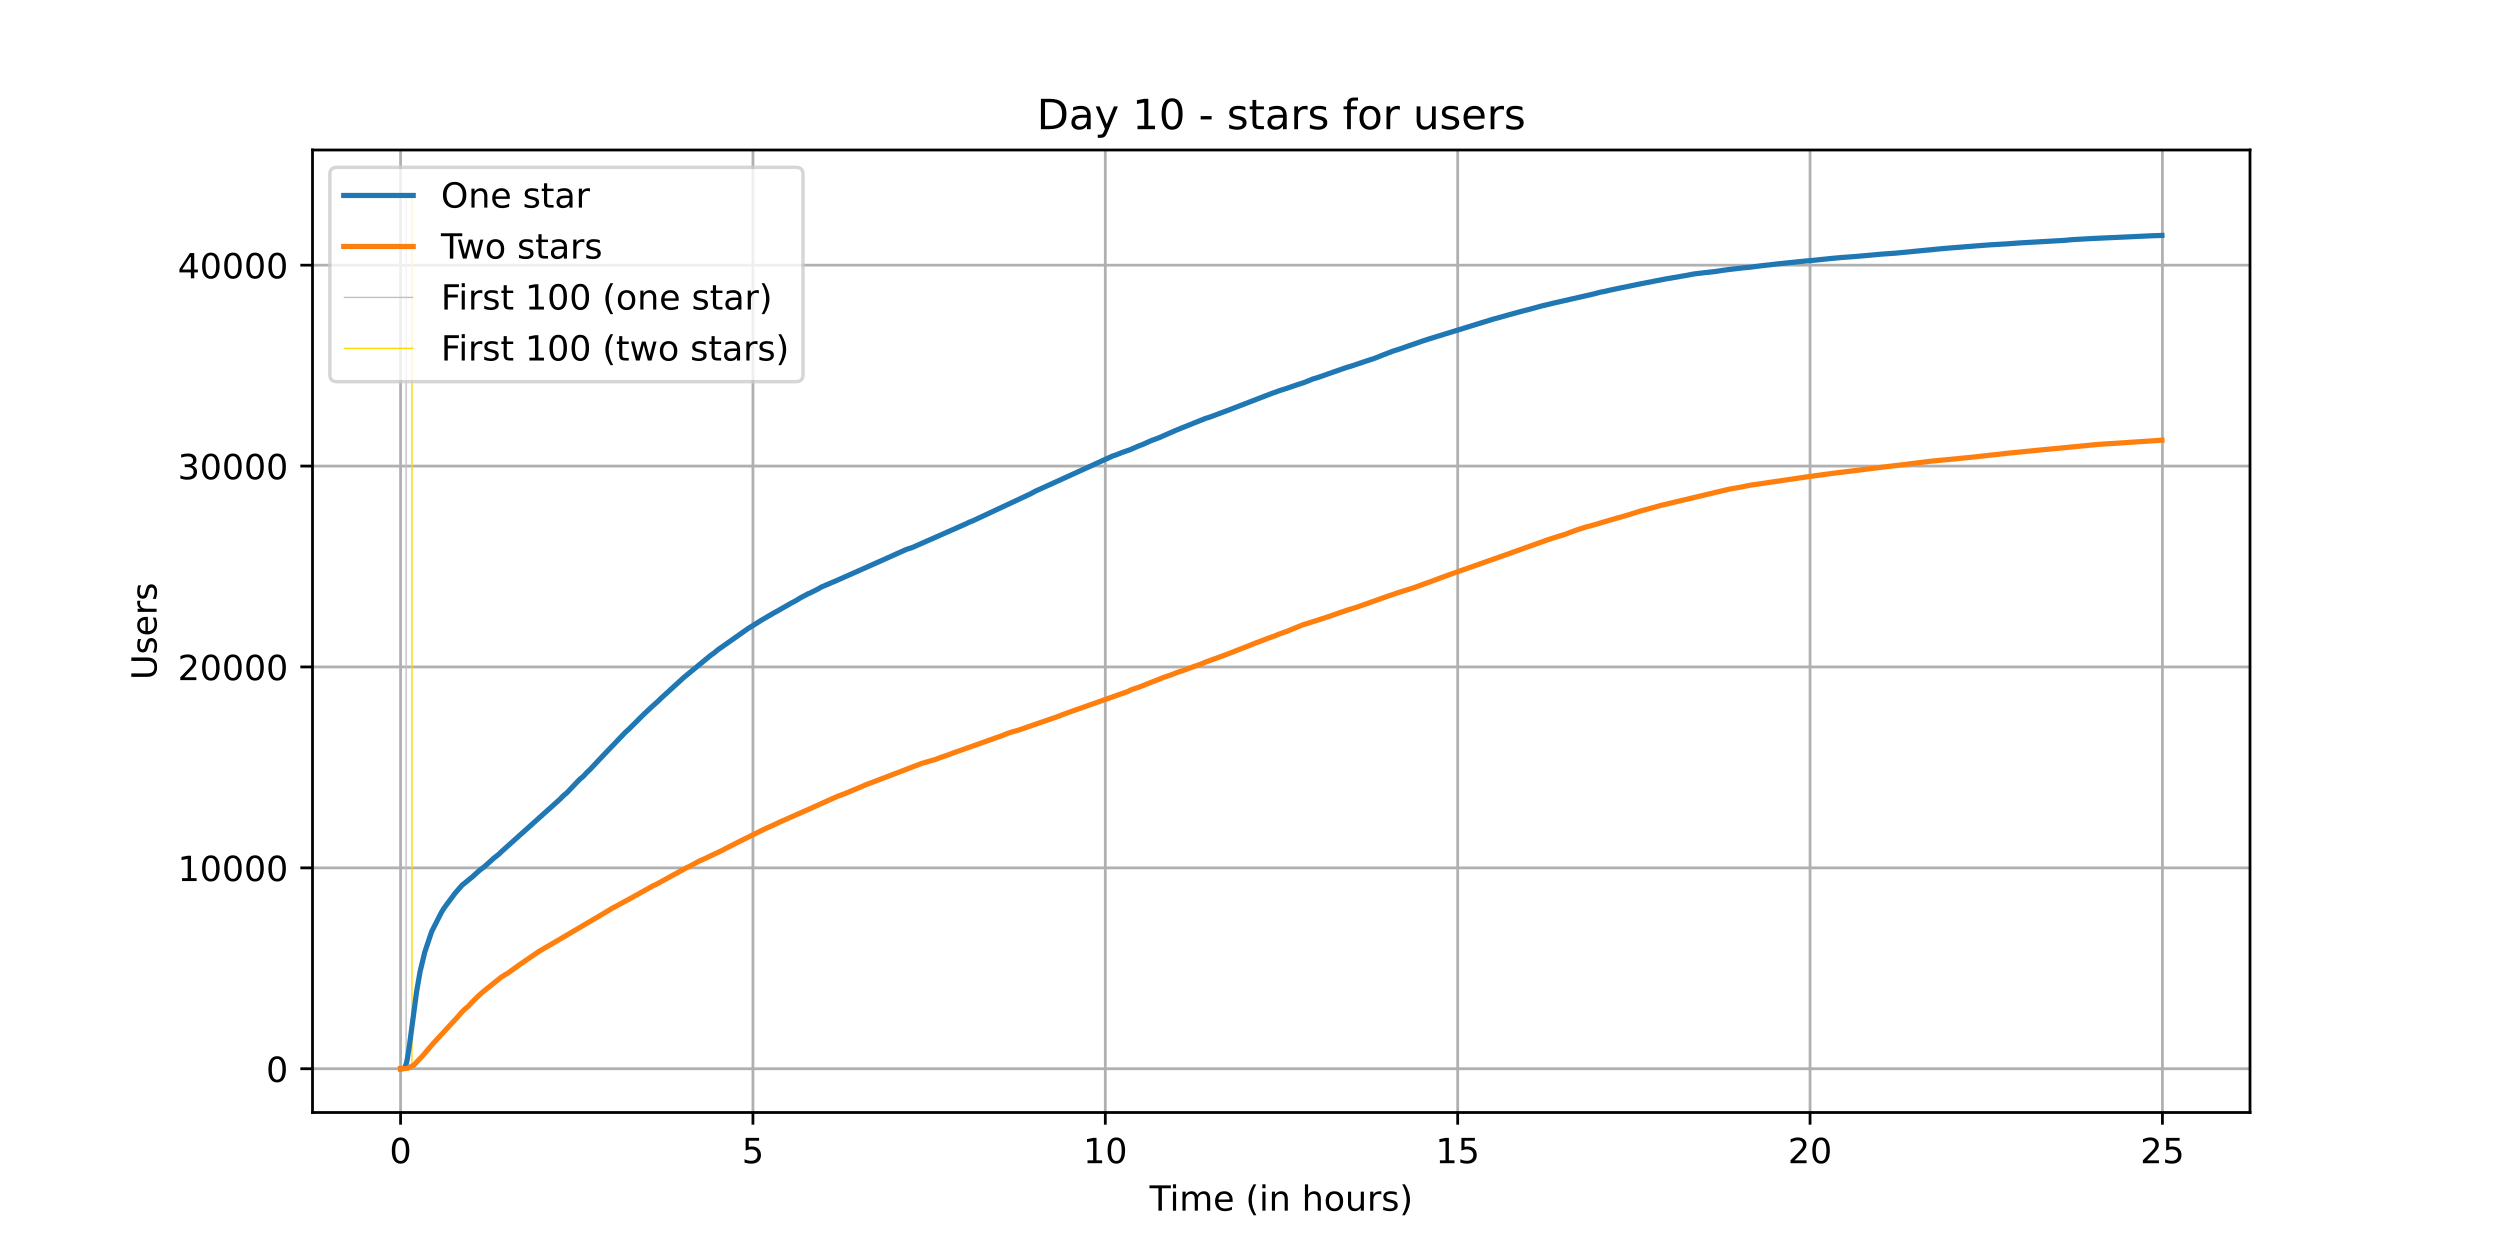
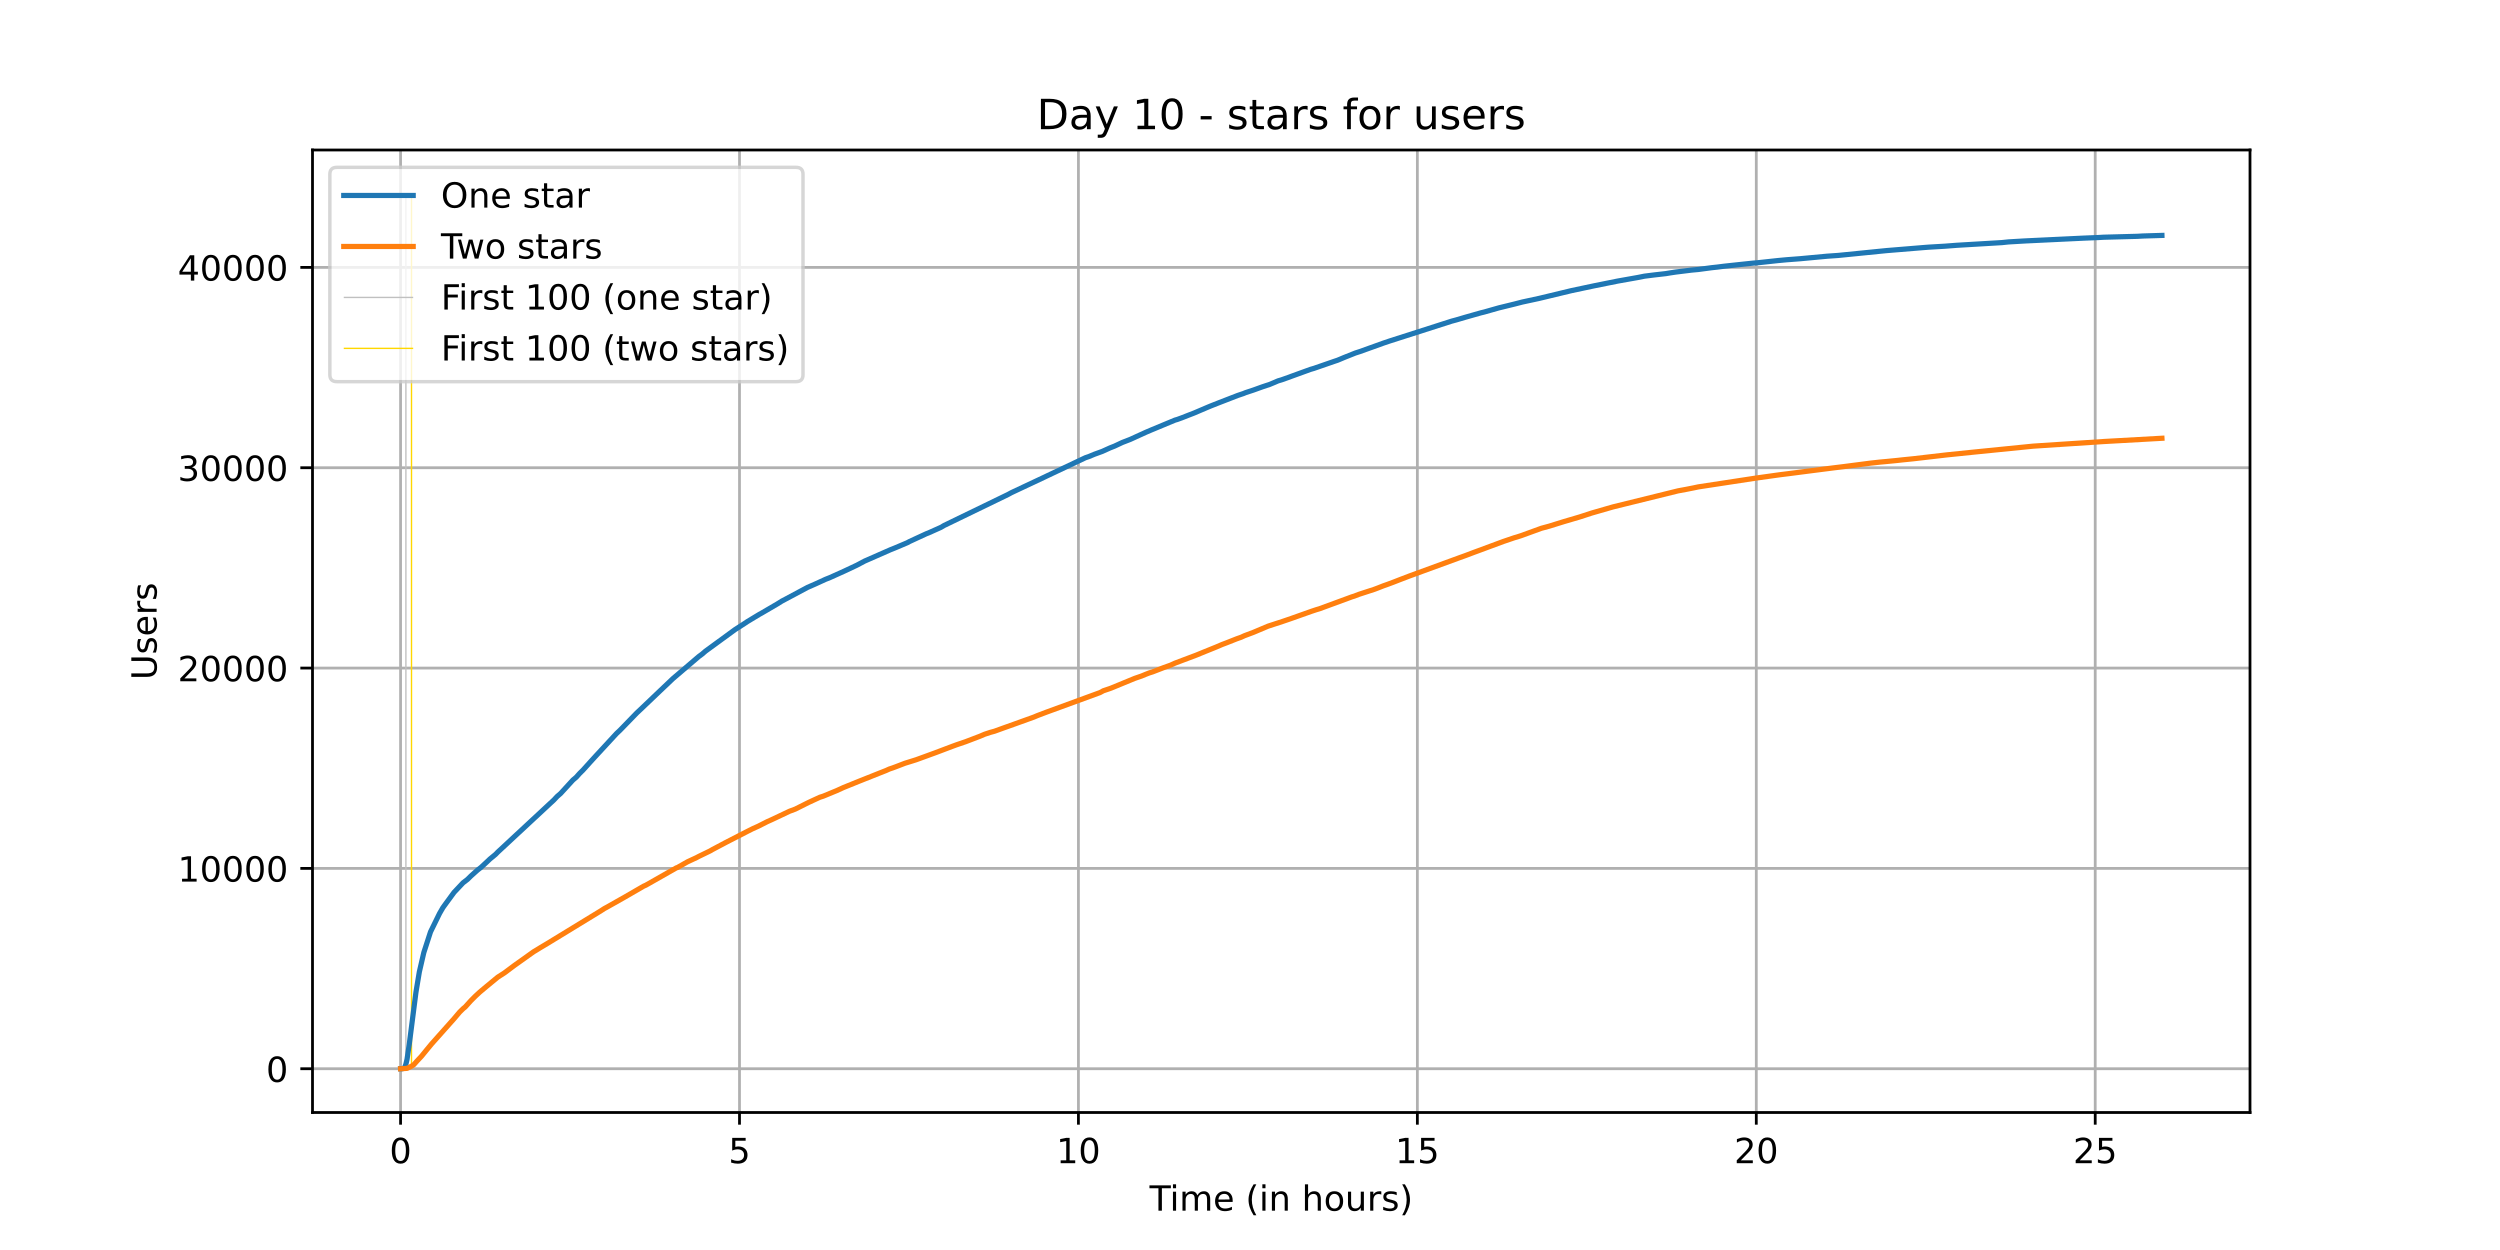
<svg xmlns="http://www.w3.org/2000/svg" xmlns:xlink="http://www.w3.org/1999/xlink" height="360pt" version="1.1" viewBox="0 0 720 360" width="720pt">
  <defs>
    <style type="text/css">*{stroke-linecap:butt;stroke-linejoin:round;}</style>
  </defs>
  <g id="figure_1">
    <g id="patch_1">
      <path d="M 0 360  L 720 360  L 720 0  L 0 0  z " style="fill:#ffffff;" />
    </g>
    <g id="axes_1">
      <g id="patch_2">
        <path d="M 90 320.4  L 648 320.4  L 648 43.2  L 90 43.2  z " style="fill:#ffffff;" />
      </g>
      <g id="matplotlib.axis_1">
        <g id="xtick_1">
          <g id="line2d_1">
-             <path clip-path="url(#p103cb34d53)" d="M 115.364 320.4  L 115.364 43.2  " style="fill:none;stroke:#b0b0b0;stroke-linecap:square;stroke-width:0.8;" />
+             <path clip-path="url(#p1dfa3659be)" d="M 115.364 320.4  L 115.364 43.2  " style="fill:none;stroke:#b0b0b0;stroke-linecap:square;stroke-width:0.8;" />
          </g>
          <g id="line2d_2">
            <defs>
-               <path d="M 0 0  L 0 3.5  " id="m240f089b09" style="stroke:#000000;stroke-width:0.8;" />
-             </defs>
-             <g>
-               <use style="stroke:#000000;stroke-width:0.8;" x="115.364" xlink:href="#m240f089b09" y="320.4" />
+               <path d="M 0 0  L 0 3.5  " id="mf6c805ee99" style="stroke:#000000;stroke-width:0.8;" />
+             </defs>
+             <g>
+               <use style="stroke:#000000;stroke-width:0.8;" x="115.364" xlink:href="#mf6c805ee99" y="320.4" />
            </g>
          </g>
          <g id="text_1">
            <g transform="translate(112.1824 334.9984)scale(0.1 -0.1)">
              <defs>
                <path d="M 31.781 66.406  Q 24.172 66.406 20.328 58.906  Q 16.5 51.422 16.5 36.375  Q 16.5 21.391 20.328 13.891  Q 24.172 6.391 31.781 6.391  Q 39.453 6.391 43.281 13.891  Q 47.125 21.391 47.125 36.375  Q 47.125 51.422 43.281 58.906  Q 39.453 66.406 31.781 66.406  z M 31.781 74.219  Q 44.047 74.219 50.516 64.516  Q 56.984 54.828 56.984 36.375  Q 56.984 17.969 50.516 8.266  Q 44.047 -1.422 31.781 -1.422  Q 19.531 -1.422 13.062 8.266  Q 6.594 17.969 6.594 36.375  Q 6.594 54.828 13.062 64.516  Q 19.531 74.219 31.781 74.219  z " id="DejaVuSans-48" />
              </defs>
              <use xlink:href="#DejaVuSans-48" />
            </g>
          </g>
        </g>
        <g id="xtick_2">
          <g id="line2d_3">
-             <path clip-path="url(#p103cb34d53)" d="M 216.846 320.4  L 216.846 43.2  " style="fill:none;stroke:#b0b0b0;stroke-linecap:square;stroke-width:0.8;" />
+             <path clip-path="url(#p1dfa3659be)" d="M 212.976 320.4  L 212.976 43.2  " style="fill:none;stroke:#b0b0b0;stroke-linecap:square;stroke-width:0.8;" />
          </g>
          <g id="line2d_4">
            <g>
-               <use style="stroke:#000000;stroke-width:0.8;" x="216.846" xlink:href="#m240f089b09" y="320.4" />
+               <use style="stroke:#000000;stroke-width:0.8;" x="212.976" xlink:href="#mf6c805ee99" y="320.4" />
            </g>
          </g>
          <g id="text_2">
-             <g transform="translate(213.6651 334.9984)scale(0.1 -0.1)">
+             <g transform="translate(209.7943 334.9984)scale(0.1 -0.1)">
              <defs>
                <path d="M 10.797 72.906  L 49.516 72.906  L 49.516 64.594  L 19.828 64.594  L 19.828 46.734  Q 21.969 47.469 24.109 47.828  Q 26.266 48.188 28.422 48.188  Q 40.625 48.188 47.75 41.5  Q 54.891 34.812 54.891 23.391  Q 54.891 11.625 47.562 5.094  Q 40.234 -1.422 26.906 -1.422  Q 22.312 -1.422 17.547 -0.641  Q 12.797 0.141 7.719 1.703  L 7.719 11.625  Q 12.109 9.234 16.797 8.062  Q 21.484 6.891 26.703 6.891  Q 35.156 6.891 40.078 11.328  Q 45.016 15.766 45.016 23.391  Q 45.016 31 40.078 35.438  Q 35.156 39.891 26.703 39.891  Q 22.75 39.891 18.812 39.016  Q 14.891 38.141 10.797 36.281  z " id="DejaVuSans-53" />
              </defs>
              <use xlink:href="#DejaVuSans-53" />
            </g>
          </g>
        </g>
        <g id="xtick_3">
          <g id="line2d_5">
-             <path clip-path="url(#p103cb34d53)" d="M 318.329 320.4  L 318.329 43.2  " style="fill:none;stroke:#b0b0b0;stroke-linecap:square;stroke-width:0.8;" />
+             <path clip-path="url(#p1dfa3659be)" d="M 310.587 320.4  L 310.587 43.2  " style="fill:none;stroke:#b0b0b0;stroke-linecap:square;stroke-width:0.8;" />
          </g>
          <g id="line2d_6">
            <g>
-               <use style="stroke:#000000;stroke-width:0.8;" x="318.329" xlink:href="#m240f089b09" y="320.4" />
+               <use style="stroke:#000000;stroke-width:0.8;" x="310.587" xlink:href="#mf6c805ee99" y="320.4" />
            </g>
          </g>
          <g id="text_3">
-             <g transform="translate(311.9666 334.9984)scale(0.1 -0.1)">
+             <g transform="translate(304.2249 334.9984)scale(0.1 -0.1)">
              <defs>
                <path d="M 12.406 8.297  L 28.516 8.297  L 28.516 63.922  L 10.984 60.406  L 10.984 69.391  L 28.422 72.906  L 38.281 72.906  L 38.281 8.297  L 54.391 8.297  L 54.391 0  L 12.406 0  z " id="DejaVuSans-49" />
              </defs>
              <use xlink:href="#DejaVuSans-49" />
              <use x="63.623" xlink:href="#DejaVuSans-48" />
            </g>
          </g>
        </g>
        <g id="xtick_4">
          <g id="line2d_7">
-             <path clip-path="url(#p103cb34d53)" d="M 419.812 320.4  L 419.812 43.2  " style="fill:none;stroke:#b0b0b0;stroke-linecap:square;stroke-width:0.8;" />
+             <path clip-path="url(#p1dfa3659be)" d="M 408.199 320.4  L 408.199 43.2  " style="fill:none;stroke:#b0b0b0;stroke-linecap:square;stroke-width:0.8;" />
          </g>
          <g id="line2d_8">
            <g>
-               <use style="stroke:#000000;stroke-width:0.8;" x="419.812" xlink:href="#m240f089b09" y="320.4" />
+               <use style="stroke:#000000;stroke-width:0.8;" x="408.199" xlink:href="#mf6c805ee99" y="320.4" />
            </g>
          </g>
          <g id="text_4">
-             <g transform="translate(413.4493 334.9984)scale(0.1 -0.1)">
+             <g transform="translate(401.8368 334.9984)scale(0.1 -0.1)">
              <use xlink:href="#DejaVuSans-49" />
              <use x="63.623" xlink:href="#DejaVuSans-53" />
            </g>
          </g>
        </g>
        <g id="xtick_5">
          <g id="line2d_9">
-             <path clip-path="url(#p103cb34d53)" d="M 521.295 320.4  L 521.295 43.2  " style="fill:none;stroke:#b0b0b0;stroke-linecap:square;stroke-width:0.8;" />
+             <path clip-path="url(#p1dfa3659be)" d="M 505.811 320.4  L 505.811 43.2  " style="fill:none;stroke:#b0b0b0;stroke-linecap:square;stroke-width:0.8;" />
          </g>
          <g id="line2d_10">
            <g>
-               <use style="stroke:#000000;stroke-width:0.8;" x="521.295" xlink:href="#m240f089b09" y="320.4" />
+               <use style="stroke:#000000;stroke-width:0.8;" x="505.811" xlink:href="#mf6c805ee99" y="320.4" />
            </g>
          </g>
          <g id="text_5">
-             <g transform="translate(514.9321 334.9984)scale(0.1 -0.1)">
+             <g transform="translate(499.4487 334.9984)scale(0.1 -0.1)">
              <defs>
                <path d="M 19.188 8.297  L 53.609 8.297  L 53.609 0  L 7.328 0  L 7.328 8.297  Q 12.938 14.109 22.625 23.891  Q 32.328 33.688 34.812 36.531  Q 39.547 41.844 41.422 45.531  Q 43.312 49.219 43.312 52.781  Q 43.312 58.594 39.234 62.25  Q 35.156 65.922 28.609 65.922  Q 23.969 65.922 18.812 64.312  Q 13.672 62.703 7.812 59.422  L 7.812 69.391  Q 13.766 71.781 18.938 73  Q 24.125 74.219 28.422 74.219  Q 39.75 74.219 46.484 68.547  Q 53.219 62.891 53.219 53.422  Q 53.219 48.922 51.531 44.891  Q 49.859 40.875 45.406 35.406  Q 44.188 33.984 37.641 27.219  Q 31.109 20.453 19.188 8.297  z " id="DejaVuSans-50" />
              </defs>
              <use xlink:href="#DejaVuSans-50" />
              <use x="63.623" xlink:href="#DejaVuSans-48" />
            </g>
          </g>
        </g>
        <g id="xtick_6">
          <g id="line2d_11">
-             <path clip-path="url(#p103cb34d53)" d="M 622.777 320.4  L 622.777 43.2  " style="fill:none;stroke:#b0b0b0;stroke-linecap:square;stroke-width:0.8;" />
+             <path clip-path="url(#p1dfa3659be)" d="M 603.423 320.4  L 603.423 43.2  " style="fill:none;stroke:#b0b0b0;stroke-linecap:square;stroke-width:0.8;" />
          </g>
          <g id="line2d_12">
            <g>
-               <use style="stroke:#000000;stroke-width:0.8;" x="622.777" xlink:href="#m240f089b09" y="320.4" />
+               <use style="stroke:#000000;stroke-width:0.8;" x="603.423" xlink:href="#mf6c805ee99" y="320.4" />
            </g>
          </g>
          <g id="text_6">
-             <g transform="translate(616.4148 334.9984)scale(0.1 -0.1)">
+             <g transform="translate(597.0606 334.9984)scale(0.1 -0.1)">
              <use xlink:href="#DejaVuSans-50" />
              <use x="63.623" xlink:href="#DejaVuSans-53" />
            </g>
          </g>
        </g>
        <g id="text_7">
          <g transform="translate(331.0719 348.6766)scale(0.1 -0.1)">
            <defs>
              <path d="M -0.297 72.906  L 61.375 72.906  L 61.375 64.594  L 35.5 64.594  L 35.5 0  L 25.594 0  L 25.594 64.594  L -0.297 64.594  z " id="DejaVuSans-84" />
              <path d="M 9.422 54.688  L 18.406 54.688  L 18.406 0  L 9.422 0  z M 9.422 75.984  L 18.406 75.984  L 18.406 64.594  L 9.422 64.594  z " id="DejaVuSans-105" />
              <path d="M 52 44.188  Q 55.375 50.25 60.062 53.125  Q 64.75 56 71.094 56  Q 79.641 56 84.281 50.016  Q 88.922 44.047 88.922 33.016  L 88.922 0  L 79.891 0  L 79.891 32.719  Q 79.891 40.578 77.094 44.375  Q 74.312 48.188 68.609 48.188  Q 61.625 48.188 57.562 43.547  Q 53.516 38.922 53.516 30.906  L 53.516 0  L 44.484 0  L 44.484 32.719  Q 44.484 40.625 41.703 44.406  Q 38.922 48.188 33.109 48.188  Q 26.219 48.188 22.156 43.531  Q 18.109 38.875 18.109 30.906  L 18.109 0  L 9.078 0  L 9.078 54.688  L 18.109 54.688  L 18.109 46.188  Q 21.188 51.219 25.484 53.609  Q 29.781 56 35.688 56  Q 41.656 56 45.828 52.969  Q 50 49.953 52 44.188  z " id="DejaVuSans-109" />
              <path d="M 56.203 29.594  L 56.203 25.203  L 14.891 25.203  Q 15.484 15.922 20.484 11.062  Q 25.484 6.203 34.422 6.203  Q 39.594 6.203 44.453 7.469  Q 49.312 8.734 54.109 11.281  L 54.109 2.781  Q 49.266 0.734 44.188 -0.344  Q 39.109 -1.422 33.891 -1.422  Q 20.797 -1.422 13.156 6.188  Q 5.516 13.812 5.516 26.812  Q 5.516 40.234 12.766 48.109  Q 20.016 56 32.328 56  Q 43.359 56 49.781 48.891  Q 56.203 41.797 56.203 29.594  z M 47.219 32.234  Q 47.125 39.594 43.094 43.984  Q 39.062 48.391 32.422 48.391  Q 24.906 48.391 20.391 44.141  Q 15.875 39.891 15.188 32.172  z " id="DejaVuSans-101" />
              <path id="DejaVuSans-32" />
              <path d="M 31 75.875  Q 24.469 64.656 21.281 53.656  Q 18.109 42.672 18.109 31.391  Q 18.109 20.125 21.312 9.062  Q 24.516 -2 31 -13.188  L 23.188 -13.188  Q 15.875 -1.703 12.234 9.375  Q 8.594 20.453 8.594 31.391  Q 8.594 42.281 12.203 53.312  Q 15.828 64.359 23.188 75.875  z " id="DejaVuSans-40" />
              <path d="M 54.891 33.016  L 54.891 0  L 45.906 0  L 45.906 32.719  Q 45.906 40.484 42.875 44.328  Q 39.844 48.188 33.797 48.188  Q 26.516 48.188 22.312 43.547  Q 18.109 38.922 18.109 30.906  L 18.109 0  L 9.078 0  L 9.078 54.688  L 18.109 54.688  L 18.109 46.188  Q 21.344 51.125 25.703 53.562  Q 30.078 56 35.797 56  Q 45.219 56 50.047 50.172  Q 54.891 44.344 54.891 33.016  z " id="DejaVuSans-110" />
              <path d="M 54.891 33.016  L 54.891 0  L 45.906 0  L 45.906 32.719  Q 45.906 40.484 42.875 44.328  Q 39.844 48.188 33.797 48.188  Q 26.516 48.188 22.312 43.547  Q 18.109 38.922 18.109 30.906  L 18.109 0  L 9.078 0  L 9.078 75.984  L 18.109 75.984  L 18.109 46.188  Q 21.344 51.125 25.703 53.562  Q 30.078 56 35.797 56  Q 45.219 56 50.047 50.172  Q 54.891 44.344 54.891 33.016  z " id="DejaVuSans-104" />
              <path d="M 30.609 48.391  Q 23.391 48.391 19.188 42.75  Q 14.984 37.109 14.984 27.297  Q 14.984 17.484 19.156 11.844  Q 23.344 6.203 30.609 6.203  Q 37.797 6.203 41.984 11.859  Q 46.188 17.531 46.188 27.297  Q 46.188 37.016 41.984 42.703  Q 37.797 48.391 30.609 48.391  z M 30.609 56  Q 42.328 56 49.016 48.375  Q 55.719 40.766 55.719 27.297  Q 55.719 13.875 49.016 6.219  Q 42.328 -1.422 30.609 -1.422  Q 18.844 -1.422 12.172 6.219  Q 5.516 13.875 5.516 27.297  Q 5.516 40.766 12.172 48.375  Q 18.844 56 30.609 56  z " id="DejaVuSans-111" />
              <path d="M 8.5 21.578  L 8.5 54.688  L 17.484 54.688  L 17.484 21.922  Q 17.484 14.156 20.5 10.266  Q 23.531 6.391 29.594 6.391  Q 36.859 6.391 41.078 11.031  Q 45.312 15.672 45.312 23.688  L 45.312 54.688  L 54.297 54.688  L 54.297 0  L 45.312 0  L 45.312 8.406  Q 42.047 3.422 37.719 1  Q 33.406 -1.422 27.688 -1.422  Q 18.266 -1.422 13.375 4.438  Q 8.5 10.297 8.5 21.578  z M 31.109 56  z " id="DejaVuSans-117" />
              <path d="M 41.109 46.297  Q 39.594 47.172 37.812 47.578  Q 36.031 48 33.891 48  Q 26.266 48 22.188 43.047  Q 18.109 38.094 18.109 28.812  L 18.109 0  L 9.078 0  L 9.078 54.688  L 18.109 54.688  L 18.109 46.188  Q 20.953 51.172 25.484 53.578  Q 30.031 56 36.531 56  Q 37.453 56 38.578 55.875  Q 39.703 55.766 41.062 55.516  z " id="DejaVuSans-114" />
              <path d="M 44.281 53.078  L 44.281 44.578  Q 40.484 46.531 36.375 47.5  Q 32.281 48.484 27.875 48.484  Q 21.188 48.484 17.844 46.438  Q 14.5 44.391 14.5 40.281  Q 14.5 37.156 16.891 35.375  Q 19.281 33.594 26.516 31.984  L 29.594 31.297  Q 39.156 29.25 43.188 25.516  Q 47.219 21.781 47.219 15.094  Q 47.219 7.469 41.188 3.016  Q 35.156 -1.422 24.609 -1.422  Q 20.219 -1.422 15.453 -0.562  Q 10.688 0.297 5.422 2  L 5.422 11.281  Q 10.406 8.688 15.234 7.391  Q 20.062 6.109 24.812 6.109  Q 31.156 6.109 34.562 8.281  Q 37.984 10.453 37.984 14.406  Q 37.984 18.062 35.516 20.016  Q 33.062 21.969 24.703 23.781  L 21.578 24.516  Q 13.234 26.266 9.516 29.906  Q 5.812 33.547 5.812 39.891  Q 5.812 47.609 11.281 51.797  Q 16.75 56 26.812 56  Q 31.781 56 36.172 55.266  Q 40.578 54.547 44.281 53.078  z " id="DejaVuSans-115" />
              <path d="M 8.016 75.875  L 15.828 75.875  Q 23.141 64.359 26.781 53.312  Q 30.422 42.281 30.422 31.391  Q 30.422 20.453 26.781 9.375  Q 23.141 -1.703 15.828 -13.188  L 8.016 -13.188  Q 14.5 -2 17.703 9.062  Q 20.906 20.125 20.906 31.391  Q 20.906 42.672 17.703 53.656  Q 14.5 64.656 8.016 75.875  z " id="DejaVuSans-41" />
            </defs>
            <use xlink:href="#DejaVuSans-84" />
            <use x="57.959" xlink:href="#DejaVuSans-105" />
            <use x="85.742" xlink:href="#DejaVuSans-109" />
            <use x="183.154" xlink:href="#DejaVuSans-101" />
            <use x="244.678" xlink:href="#DejaVuSans-32" />
            <use x="276.465" xlink:href="#DejaVuSans-40" />
            <use x="315.479" xlink:href="#DejaVuSans-105" />
            <use x="343.262" xlink:href="#DejaVuSans-110" />
            <use x="406.641" xlink:href="#DejaVuSans-32" />
            <use x="438.428" xlink:href="#DejaVuSans-104" />
            <use x="501.807" xlink:href="#DejaVuSans-111" />
            <use x="562.988" xlink:href="#DejaVuSans-117" />
            <use x="626.367" xlink:href="#DejaVuSans-114" />
            <use x="667.48" xlink:href="#DejaVuSans-115" />
            <use x="719.58" xlink:href="#DejaVuSans-41" />
          </g>
        </g>
      </g>
      <g id="matplotlib.axis_2">
        <g id="ytick_1">
          <g id="line2d_13">
-             <path clip-path="url(#p103cb34d53)" d="M 90 307.8  L 648 307.8  " style="fill:none;stroke:#b0b0b0;stroke-linecap:square;stroke-width:0.8;" />
+             <path clip-path="url(#p1dfa3659be)" d="M 90 307.8  L 648 307.8  " style="fill:none;stroke:#b0b0b0;stroke-linecap:square;stroke-width:0.8;" />
          </g>
          <g id="line2d_14">
            <defs>
-               <path d="M 0 0  L -3.5 0  " id="m3e330758ea" style="stroke:#000000;stroke-width:0.8;" />
-             </defs>
-             <g>
-               <use style="stroke:#000000;stroke-width:0.8;" x="90" xlink:href="#m3e330758ea" y="307.8" />
+               <path d="M 0 0  L -3.5 0  " id="m476a4036f0" style="stroke:#000000;stroke-width:0.8;" />
+             </defs>
+             <g>
+               <use style="stroke:#000000;stroke-width:0.8;" x="90" xlink:href="#m476a4036f0" y="307.8" />
            </g>
          </g>
          <g id="text_8">
            <g transform="translate(76.6375 311.5992)scale(0.1 -0.1)">
              <use xlink:href="#DejaVuSans-48" />
            </g>
          </g>
        </g>
        <g id="ytick_2">
          <g id="line2d_15">
-             <path clip-path="url(#p103cb34d53)" d="M 90 249.942  L 648 249.942  " style="fill:none;stroke:#b0b0b0;stroke-linecap:square;stroke-width:0.8;" />
+             <path clip-path="url(#p1dfa3659be)" d="M 90 250.102  L 648 250.102  " style="fill:none;stroke:#b0b0b0;stroke-linecap:square;stroke-width:0.8;" />
          </g>
          <g id="line2d_16">
            <g>
-               <use style="stroke:#000000;stroke-width:0.8;" x="90" xlink:href="#m3e330758ea" y="249.942" />
+               <use style="stroke:#000000;stroke-width:0.8;" x="90" xlink:href="#m476a4036f0" y="250.102" />
            </g>
          </g>
          <g id="text_9">
-             <g transform="translate(51.1875 253.7414)scale(0.1 -0.1)">
+             <g transform="translate(51.1875 253.9014)scale(0.1 -0.1)">
              <use xlink:href="#DejaVuSans-49" />
              <use x="63.623" xlink:href="#DejaVuSans-48" />
              <use x="127.246" xlink:href="#DejaVuSans-48" />
              <use x="190.869" xlink:href="#DejaVuSans-48" />
              <use x="254.492" xlink:href="#DejaVuSans-48" />
            </g>
          </g>
        </g>
        <g id="ytick_3">
          <g id="line2d_17">
-             <path clip-path="url(#p103cb34d53)" d="M 90 192.084  L 648 192.084  " style="fill:none;stroke:#b0b0b0;stroke-linecap:square;stroke-width:0.8;" />
+             <path clip-path="url(#p1dfa3659be)" d="M 90 192.404  L 648 192.404  " style="fill:none;stroke:#b0b0b0;stroke-linecap:square;stroke-width:0.8;" />
          </g>
          <g id="line2d_18">
            <g>
-               <use style="stroke:#000000;stroke-width:0.8;" x="90" xlink:href="#m3e330758ea" y="192.084" />
+               <use style="stroke:#000000;stroke-width:0.8;" x="90" xlink:href="#m476a4036f0" y="192.404" />
            </g>
          </g>
          <g id="text_10">
-             <g transform="translate(51.1875 195.8836)scale(0.1 -0.1)">
+             <g transform="translate(51.1875 196.2035)scale(0.1 -0.1)">
              <use xlink:href="#DejaVuSans-50" />
              <use x="63.623" xlink:href="#DejaVuSans-48" />
              <use x="127.246" xlink:href="#DejaVuSans-48" />
              <use x="190.869" xlink:href="#DejaVuSans-48" />
              <use x="254.492" xlink:href="#DejaVuSans-48" />
            </g>
          </g>
        </g>
        <g id="ytick_4">
          <g id="line2d_19">
-             <path clip-path="url(#p103cb34d53)" d="M 90 134.227  L 648 134.227  " style="fill:none;stroke:#b0b0b0;stroke-linecap:square;stroke-width:0.8;" />
+             <path clip-path="url(#p1dfa3659be)" d="M 90 134.706  L 648 134.706  " style="fill:none;stroke:#b0b0b0;stroke-linecap:square;stroke-width:0.8;" />
          </g>
          <g id="line2d_20">
            <g>
-               <use style="stroke:#000000;stroke-width:0.8;" x="90" xlink:href="#m3e330758ea" y="134.227" />
+               <use style="stroke:#000000;stroke-width:0.8;" x="90" xlink:href="#m476a4036f0" y="134.706" />
            </g>
          </g>
          <g id="text_11">
-             <g transform="translate(51.1875 138.0258)scale(0.1 -0.1)">
+             <g transform="translate(51.1875 138.5057)scale(0.1 -0.1)">
              <defs>
                <path d="M 40.578 39.312  Q 47.656 37.797 51.625 33  Q 55.609 28.219 55.609 21.188  Q 55.609 10.406 48.188 4.484  Q 40.766 -1.422 27.094 -1.422  Q 22.516 -1.422 17.656 -0.516  Q 12.797 0.391 7.625 2.203  L 7.625 11.719  Q 11.719 9.328 16.594 8.109  Q 21.484 6.891 26.812 6.891  Q 36.078 6.891 40.938 10.547  Q 45.797 14.203 45.797 21.188  Q 45.797 27.641 41.281 31.266  Q 36.766 34.906 28.719 34.906  L 20.219 34.906  L 20.219 43.016  L 29.109 43.016  Q 36.375 43.016 40.234 45.922  Q 44.094 48.828 44.094 54.297  Q 44.094 59.906 40.109 62.906  Q 36.141 65.922 28.719 65.922  Q 24.656 65.922 20.016 65.031  Q 15.375 64.156 9.812 62.312  L 9.812 71.094  Q 15.438 72.656 20.344 73.438  Q 25.25 74.219 29.594 74.219  Q 40.828 74.219 47.359 69.109  Q 53.906 64.016 53.906 55.328  Q 53.906 49.266 50.438 45.094  Q 46.969 40.922 40.578 39.312  z " id="DejaVuSans-51" />
              </defs>
              <use xlink:href="#DejaVuSans-51" />
              <use x="63.623" xlink:href="#DejaVuSans-48" />
              <use x="127.246" xlink:href="#DejaVuSans-48" />
              <use x="190.869" xlink:href="#DejaVuSans-48" />
              <use x="254.492" xlink:href="#DejaVuSans-48" />
            </g>
          </g>
        </g>
        <g id="ytick_5">
          <g id="line2d_21">
-             <path clip-path="url(#p103cb34d53)" d="M 90 76.369  L 648 76.369  " style="fill:none;stroke:#b0b0b0;stroke-linecap:square;stroke-width:0.8;" />
+             <path clip-path="url(#p1dfa3659be)" d="M 90 77.009  L 648 77.009  " style="fill:none;stroke:#b0b0b0;stroke-linecap:square;stroke-width:0.8;" />
          </g>
          <g id="line2d_22">
            <g>
-               <use style="stroke:#000000;stroke-width:0.8;" x="90" xlink:href="#m3e330758ea" y="76.369" />
+               <use style="stroke:#000000;stroke-width:0.8;" x="90" xlink:href="#m476a4036f0" y="77.009" />
            </g>
          </g>
          <g id="text_12">
-             <g transform="translate(51.1875 80.16796)scale(0.1 -0.1)">
+             <g transform="translate(51.1875 80.8078)scale(0.1 -0.1)">
              <defs>
                <path d="M 37.797 64.312  L 12.891 25.391  L 37.797 25.391  z M 35.203 72.906  L 47.609 72.906  L 47.609 25.391  L 58.016 25.391  L 58.016 17.188  L 47.609 17.188  L 47.609 0  L 37.797 0  L 37.797 17.188  L 4.891 17.188  L 4.891 26.703  z " id="DejaVuSans-52" />
              </defs>
              <use xlink:href="#DejaVuSans-52" />
              <use x="63.623" xlink:href="#DejaVuSans-48" />
              <use x="127.246" xlink:href="#DejaVuSans-48" />
              <use x="190.869" xlink:href="#DejaVuSans-48" />
              <use x="254.492" xlink:href="#DejaVuSans-48" />
            </g>
          </g>
        </g>
        <g id="text_13">
          <g transform="translate(45.10781 195.8008)rotate(-90)scale(0.1 -0.1)">
            <defs>
              <path d="M 8.688 72.906  L 18.609 72.906  L 18.609 28.609  Q 18.609 16.891 22.844 11.734  Q 27.094 6.594 36.625 6.594  Q 46.094 6.594 50.344 11.734  Q 54.594 16.891 54.594 28.609  L 54.594 72.906  L 64.5 72.906  L 64.5 27.391  Q 64.5 13.141 57.438 5.859  Q 50.391 -1.422 36.625 -1.422  Q 22.797 -1.422 15.734 5.859  Q 8.688 13.141 8.688 27.391  z " id="DejaVuSans-85" />
            </defs>
            <use xlink:href="#DejaVuSans-85" />
            <use x="73.193" xlink:href="#DejaVuSans-115" />
            <use x="125.293" xlink:href="#DejaVuSans-101" />
            <use x="186.816" xlink:href="#DejaVuSans-114" />
            <use x="227.93" xlink:href="#DejaVuSans-115" />
          </g>
        </g>
      </g>
      <g id="LineCollection_1">
-         <path clip-path="url(#p103cb34d53)" d="M 116.959 307.8  L 116.959 55.8  " style="fill:none;stroke:#c0c0c0;stroke-width:0.4;" />
+         <path clip-path="url(#p1dfa3659be)" d="M 116.898 307.8  L 116.898 55.8  " style="fill:none;stroke:#c0c0c0;stroke-width:0.4;" />
      </g>
      <g id="LineCollection_2">
-         <path clip-path="url(#p103cb34d53)" d="M 118.639 307.8  L 118.639 55.8  " style="fill:none;stroke:#ffd700;stroke-width:0.4;" />
+         <path clip-path="url(#p1dfa3659be)" d="M 118.514 307.8  L 118.514 55.8  " style="fill:none;stroke:#ffd700;stroke-width:0.4;" />
      </g>
      <g id="line2d_23">
-         <path clip-path="url(#p103cb34d53)" d="M 115.364 307.8  L 115.956 307.794  L 116.288 307.684  L 116.627 307.314  L 116.959 306.481  L 117.297 305.092  L 117.968 300.724  L 119.975 285.64  L 120.985 279.832  L 122.326 274.237  L 124.334 268.266  L 127.029 262.96  L 127.699 261.815  L 128.703 260.414  L 131.048 257.267  L 133.061 254.953  L 136.083 252.5  L 136.748 251.875  L 137.757 250.984  L 138.428 250.405  L 139.432 249.659  L 141.112 248.154  L 142.116 247.234  L 143.79 245.904  L 144.461 245.238  L 161.262 230.178  L 162.266 229.148  L 163.275 228.309  L 166.962 224.427  L 167.977 223.594  L 168.986 222.5  L 169.995 221.54  L 172.346 219.023  L 173.688 217.605  L 180.065 210.946  L 181.074 210.032  L 185.776 205.357  L 188.127 203.176  L 189.474 201.99  L 190.483 200.994  L 195.546 196.383  L 196.899 195.139  L 204.657 188.752  L 205.661 188.04  L 206.664 187.201  L 215.426 181.028  L 218.442 179.153  L 219.113 178.713  L 222.806 176.561  L 223.477 176.208  L 227.835 173.715  L 229.177 173.003  L 230.18 172.384  L 231.184 171.828  L 232.864 170.937  L 233.196 170.845  L 233.867 170.492  L 235.209 169.838  L 236.551 169.069  L 239.906 167.634  L 241.247 167.061  L 253.313 161.697  L 261.025 158.238  L 262.705 157.694  L 278.463 150.739  L 279.134 150.398  L 280.138 150.01  L 296.899 142.17  L 298.241 141.436  L 298.912 141.129  L 308.012 137.004  L 309.015 136.541  L 320.421 131.339  L 321.43 131.01  L 323.104 130.339  L 325.455 129.517  L 327.801 128.493  L 329.143 127.984  L 331.488 126.925  L 333.833 126.051  L 338.53 123.986  L 340.204 123.297  L 347.246 120.474  L 347.917 120.289  L 349.259 119.82  L 351.277 119.056  L 352.619 118.564  L 366.37 113.265  L 367.712 112.808  L 368.383 112.541  L 370.728 111.795  L 373.412 110.864  L 374.748 110.435  L 375.419 110.233  L 377.099 109.562  L 378.108 109.139  L 379.112 108.856  L 381.457 108.057  L 382.128 107.809  L 387.828 105.818  L 388.837 105.535  L 394.87 103.521  L 395.879 103.197  L 396.55 102.931  L 397.892 102.387  L 401.246 101.097  L 402.588 100.681  L 407.623 98.939  L 409.635 98.239  L 411.648 97.585  L 430.095 91.892  L 431.437 91.545  L 434.121 90.781  L 438.817 89.497  L 439.826 89.259  L 444.185 88.068  L 445.865 87.674  L 447.539 87.269  L 459.289 84.59  L 460.63 84.208  L 462.311 83.89  L 463.314 83.636  L 465.998 83.069  L 472.724 81.692  L 479.766 80.326  L 485.804 79.291  L 487.817 78.903  L 490.833 78.538  L 494.187 78.168  L 495.529 77.954  L 497.204 77.711  L 501.9 77.15  L 503.918 76.97  L 507.944 76.456  L 509.624 76.282  L 511.637 76.033  L 517.669 75.408  L 520.353 75.136  L 521.695 75.032  L 527.733 74.402  L 530.417 74.159  L 532.097 74.037  L 534.442 73.863  L 542.493 73.14  L 545.848 72.915  L 560.275 71.52  L 571.675 70.618  L 573.017 70.519  L 577.708 70.253  L 581.395 69.981  L 594.808 69.212  L 596.82 69.009  L 601.849 68.726  L 619.282 67.922  L 622.636 67.8  L 622.636 67.8  " style="fill:none;stroke:#1f77b4;stroke-linecap:square;stroke-width:1.5;" />
+         <path clip-path="url(#p1dfa3659be)" d="M 115.364 307.8  L 115.933 307.794  L 116.253 307.685  L 116.578 307.315  L 116.898 306.484  L 117.224 305.1  L 117.869 300.744  L 119.8 285.702  L 120.77 279.909  L 122.061 274.329  L 123.991 268.375  L 126.584 263.084  L 127.549 261.411  L 128.52 260.067  L 130.775 256.991  L 133.357 254.251  L 134.647 253.258  L 135.613 252.3  L 136.903 251.141  L 137.549 250.564  L 138.514 249.819  L 140.13 248.319  L 141.095 247.402  L 142.706 246.075  L 143.351 245.411  L 159.511 230.393  L 160.477 229.366  L 161.447 228.529  L 164.994 224.657  L 165.97 223.827  L 166.941 222.736  L 167.911 221.778  L 170.173 219.268  L 171.463 217.855  L 177.597 211.214  L 178.567 210.302  L 183.41 205.311  L 184.381 204.405  L 190.199 198.861  L 192.488 196.691  L 193.789 195.451  L 201.251 189.081  L 202.217 188.371  L 203.182 187.535  L 211.609 181.378  L 214.51 179.509  L 215.156 179.07  L 218.708 176.924  L 219.353 176.572  L 223.865 173.935  L 225.155 173.127  L 232.574 169.169  L 234.83 168.183  L 237.731 166.856  L 239.022 166.342  L 243.214 164.455  L 246.766 162.782  L 249.021 161.588  L 256.44 158.328  L 257.731 157.814  L 261.277 156.314  L 261.922 155.962  L 266.76 153.729  L 267.405 153.481  L 270.952 151.895  L 271.917 151.329  L 290.3 142.421  L 291.266 141.896  L 291.911 141.59  L 300.664 137.476  L 301.629 137.014  L 312.599 131.827  L 313.57 131.498  L 315.181 130.829  L 317.442 130.01  L 319.698 128.989  L 320.989 128.481  L 323.244 127.425  L 325.5 126.554  L 330.018 124.494  L 331.628 123.807  L 338.401 120.992  L 339.047 120.807  L 340.337 120.34  L 342.279 119.578  L 343.895 118.955  L 347.761 117.305  L 348.732 116.901  L 350.988 116.012  L 356.47 113.889  L 358.086 113.347  L 358.732 113.081  L 360.988 112.337  L 363.569 111.408  L 364.854 110.981  L 365.5 110.779  L 367.116 110.11  L 368.086 109.689  L 369.052 109.406  L 371.307 108.61  L 371.953 108.362  L 377.435 106.377  L 378.406 106.094  L 384.208 104.086  L 385.179 103.763  L 385.824 103.498  L 387.115 102.955  L 390.342 101.669  L 391.632 101.253  L 396.475 99.517  L 398.411 98.818  L 400.347 98.166  L 418.091 92.489  L 419.381 92.143  L 421.963 91.381  L 426.48 90.1  L 427.451 89.864  L 431.642 88.675  L 433.904 88.121  L 436.171 87.567  L 438.426 86.985  L 443.269 85.94  L 452.624 83.69  L 459.093 82.317  L 465.866 80.955  L 471.674 79.922  L 473.61 79.536  L 476.511 79.172  L 479.738 78.803  L 481.029 78.589  L 482.639 78.347  L 487.156 77.787  L 489.098 77.609  L 492.97 77.095  L 494.586 76.922  L 496.522 76.674  L 502.324 76.051  L 504.906 75.78  L 506.196 75.676  L 512.004 75.047  L 514.585 74.805  L 516.201 74.683  L 518.457 74.51  L 526.201 73.789  L 529.428 73.564  L 543.305 72.173  L 554.27 71.273  L 555.561 71.175  L 560.073 70.91  L 563.619 70.639  L 576.52 69.871  L 578.456 69.669  L 583.293 69.387  L 600.061 68.585  L 604.253 68.412  L 605.869 68.319  L 615.543 68.06  L 617.159 67.967  L 622.636 67.8  L 622.636 67.8  " style="fill:none;stroke:#1f77b4;stroke-linecap:square;stroke-width:1.5;" />
      </g>
      <g id="line2d_24">
-         <path clip-path="url(#p103cb34d53)" d="M 115.364 307.8  L 117.297 307.69  L 118.639 307.054  L 119.305 306.637  L 120.314 305.544  L 121.656 304.155  L 123.33 302.176  L 124.672 300.608  L 131.387 293.336  L 133.061 291.426  L 134.07 290.466  L 134.741 289.934  L 136.416 288.14  L 137.757 286.844  L 139.099 285.646  L 141.112 284.02  L 144.461 281.353  L 146.474 280.109  L 148.148 278.9  L 149.49 277.934  L 155.196 274.017  L 155.872 273.629  L 157.214 272.831  L 159.238 271.668  L 175.368 262.168  L 176.377 261.537  L 177.048 261.19  L 182.416 258.268  L 188.127 255.08  L 188.803 254.791  L 197.914 249.798  L 198.247 249.693  L 201.297 248.027  L 203.986 246.824  L 204.657 246.477  L 208.012 244.909  L 208.683 244.532  L 212.742 242.455  L 219.113 239.296  L 220.793 238.481  L 222.467 237.757  L 224.48 236.791  L 233.196 232.949  L 234.538 232.33  L 241.247 229.322  L 243.254 228.587  L 247.613 226.764  L 249.293 226.041  L 250.967 225.405  L 252.98 224.629  L 260.354 221.829  L 263.376 220.643  L 264.047 220.423  L 265.383 219.885  L 269.409 218.716  L 270.751 218.196  L 273.434 217.27  L 274.776 216.761  L 288.854 211.768  L 290.196 211.212  L 291.87 210.674  L 293.212 210.321  L 295.896 209.384  L 298.912 208.348  L 304.995 206.236  L 305.999 205.826  L 308.683 204.842  L 324.779 199.166  L 325.788 198.64  L 327.463 198.096  L 328.133 197.864  L 335.175 195.064  L 337.188 194.399  L 338.53 193.866  L 339.533 193.49  L 340.543 193.184  L 343.891 191.94  L 345.904 191.251  L 347.246 190.661  L 353.628 188.341  L 356.306 187.282  L 357.648 186.761  L 359.661 185.975  L 361.341 185.28  L 362.677 184.794  L 365.699 183.643  L 367.041 183.186  L 368.044 182.74  L 370.728 181.768  L 375.086 179.992  L 379.444 178.621  L 380.453 178.291  L 382.128 177.736  L 388.166 175.67  L 389.508 175.242  L 390.512 174.953  L 399.233 171.863  L 400.237 171.504  L 400.908 171.313  L 402.25 170.81  L 406.952 169.335  L 407.623 169.109  L 409.968 168.241  L 410.977 167.877  L 412.652 167.275  L 414.664 166.517  L 417.348 165.528  L 432.446 160.205  L 434.121 159.626  L 436.805 158.648  L 438.146 158.174  L 445.526 155.536  L 448.892 154.431  L 449.563 154.251  L 450.567 153.95  L 453.921 152.689  L 456.943 151.717  L 459.289 151.104  L 463.652 149.796  L 468.343 148.465  L 472.053 147.302  L 478.424 145.532  L 497.875 140.903  L 500.226 140.487  L 502.571 140.041  L 503.918 139.764  L 521.024 137.241  L 527.4 136.379  L 528.404 136.246  L 531.426 135.881  L 536.455 135.251  L 544.173 134.296  L 547.522 133.897  L 555.579 132.89  L 558.262 132.607  L 560.275 132.427  L 563.624 132.109  L 564.966 131.964  L 568.321 131.635  L 578.379 130.512  L 586.424 129.714  L 604.195 127.995  L 622.636 126.763  L 622.636 126.763  " style="fill:none;stroke:#ff7f0e;stroke-linecap:square;stroke-width:1.5;" />
+         <path clip-path="url(#p1dfa3659be)" d="M 115.364 307.8  L 117.224 307.69  L 118.514 307.056  L 119.154 306.64  L 120.125 305.55  L 121.416 304.165  L 123.026 302.192  L 124.317 300.628  L 130.775 293.376  L 132.386 291.472  L 133.357 290.514  L 134.002 289.983  L 135.613 288.194  L 136.903 286.902  L 138.194 285.707  L 140.13 284.086  L 143.351 281.426  L 145.287 280.186  L 146.898 278.98  L 148.188 278.016  L 153.676 274.11  L 154.327 273.724  L 155.618 272.927  L 157.565 271.768  L 173.079 262.294  L 174.05 261.665  L 174.695 261.319  L 179.858 258.405  L 185.351 255.226  L 186.002 254.937  L 194.765 249.958  L 195.085 249.854  L 198.019 248.192  L 200.606 246.992  L 201.251 246.646  L 204.478 245.082  L 205.123 244.707  L 209.028 242.636  L 215.156 239.486  L 216.772 238.672  L 218.382 237.951  L 220.963 236.641  L 222.254 236.064  L 227.411 233.629  L 229.027 233.029  L 232.894 231.096  L 234.83 230.202  L 236.12 229.608  L 237.086 229.302  L 240.958 227.704  L 242.894 226.821  L 247.411 224.992  L 253.213 222.684  L 255.149 221.923  L 256.115 221.484  L 257.085 221.161  L 258.051 220.803  L 260.632 219.811  L 262.242 219.315  L 263.858 218.807  L 266.76 217.751  L 268.37 217.162  L 269.341 216.81  L 274.498 214.86  L 275.463 214.508  L 278.045 213.631  L 282.237 212.033  L 283.527 211.479  L 285.138 210.943  L 286.428 210.591  L 289.01 209.656  L 291.911 208.623  L 297.762 206.517  L 298.728 206.108  L 301.309 205.127  L 316.791 199.467  L 317.762 198.941  L 319.372 198.399  L 320.018 198.168  L 326.791 195.376  L 328.727 194.712  L 330.018 194.181  L 330.983 193.806  L 331.954 193.501  L 335.175 192.26  L 337.111 191.573  L 338.401 190.985  L 344.54 188.671  L 347.116 187.615  L 348.407 187.096  L 350.343 186.311  L 351.959 185.619  L 353.244 185.134  L 356.15 183.986  L 357.441 183.53  L 358.406 183.086  L 360.988 182.117  L 365.18 180.345  L 369.371 178.978  L 370.342 178.649  L 371.953 178.095  L 377.761 176.035  L 379.051 175.608  L 380.017 175.32  L 388.406 172.239  L 389.371 171.881  L 390.016 171.691  L 391.307 171.189  L 395.83 169.717  L 396.795 169.354  L 398.411 168.719  L 399.702 168.264  L 401.312 167.663  L 403.248 166.908  L 405.83 165.921  L 420.352 160.613  L 421.963 160.036  L 424.544 159.061  L 425.835 158.588  L 432.933 155.957  L 436.171 154.855  L 436.816 154.676  L 438.107 154.26  L 443.914 152.148  L 446.17 151.537  L 450.368 150.233  L 454.879 148.906  L 458.448 147.746  L 464.576 145.981  L 483.285 141.365  L 485.546 140.949  L 487.802 140.505  L 489.098 140.228  L 505.551 137.712  L 511.684 136.853  L 512.649 136.72  L 515.556 136.357  L 520.393 135.728  L 527.817 134.776  L 531.038 134.378  L 538.788 133.374  L 541.369 133.091  L 543.305 132.912  L 546.526 132.595  L 547.817 132.45  L 551.043 132.122  L 560.718 131.002  L 568.456 130.206  L 585.549 128.492  L 605.869 127.16  L 622.636 126.219  L 622.636 126.219  " style="fill:none;stroke:#ff7f0e;stroke-linecap:square;stroke-width:1.5;" />
      </g>
      <g id="patch_3">
        <path d="M 90 320.4  L 90 43.2  " style="fill:none;stroke:#000000;stroke-linecap:square;stroke-linejoin:miter;stroke-width:0.8;" />
      </g>
      <g id="patch_4">
        <path d="M 648 320.4  L 648 43.2  " style="fill:none;stroke:#000000;stroke-linecap:square;stroke-linejoin:miter;stroke-width:0.8;" />
      </g>
      <g id="patch_5">
        <path d="M 90 320.4  L 648 320.4  " style="fill:none;stroke:#000000;stroke-linecap:square;stroke-linejoin:miter;stroke-width:0.8;" />
      </g>
      <g id="patch_6">
        <path d="M 90 43.2  L 648 43.2  " style="fill:none;stroke:#000000;stroke-linecap:square;stroke-linejoin:miter;stroke-width:0.8;" />
      </g>
      <g id="text_14">
        <g transform="translate(298.6087 37.2)scale(0.12 -0.12)">
          <defs>
            <path d="M 19.672 64.797  L 19.672 8.109  L 31.594 8.109  Q 46.688 8.109 53.688 14.938  Q 60.688 21.781 60.688 36.531  Q 60.688 51.172 53.688 57.984  Q 46.688 64.797 31.594 64.797  z M 9.812 72.906  L 30.078 72.906  Q 51.266 72.906 61.172 64.094  Q 71.094 55.281 71.094 36.531  Q 71.094 17.672 61.125 8.828  Q 51.172 0 30.078 0  L 9.812 0  z " id="DejaVuSans-68" />
            <path d="M 34.281 27.484  Q 23.391 27.484 19.188 25  Q 14.984 22.516 14.984 16.5  Q 14.984 11.719 18.141 8.906  Q 21.297 6.109 26.703 6.109  Q 34.188 6.109 38.703 11.406  Q 43.219 16.703 43.219 25.484  L 43.219 27.484  z M 52.203 31.203  L 52.203 0  L 43.219 0  L 43.219 8.297  Q 40.141 3.328 35.547 0.953  Q 30.953 -1.422 24.312 -1.422  Q 15.922 -1.422 10.953 3.297  Q 6 8.016 6 15.922  Q 6 25.141 12.172 29.828  Q 18.359 34.516 30.609 34.516  L 43.219 34.516  L 43.219 35.406  Q 43.219 41.609 39.141 45  Q 35.062 48.391 27.688 48.391  Q 23 48.391 18.547 47.266  Q 14.109 46.141 10.016 43.891  L 10.016 52.203  Q 14.938 54.109 19.578 55.047  Q 24.219 56 28.609 56  Q 40.484 56 46.344 49.844  Q 52.203 43.703 52.203 31.203  z " id="DejaVuSans-97" />
            <path d="M 32.172 -5.078  Q 28.375 -14.844 24.75 -17.812  Q 21.141 -20.797 15.094 -20.797  L 7.906 -20.797  L 7.906 -13.281  L 13.188 -13.281  Q 16.891 -13.281 18.938 -11.516  Q 21 -9.766 23.484 -3.219  L 25.094 0.875  L 2.984 54.688  L 12.5 54.688  L 29.594 11.922  L 46.688 54.688  L 56.203 54.688  z " id="DejaVuSans-121" />
            <path d="M 4.891 31.391  L 31.203 31.391  L 31.203 23.391  L 4.891 23.391  z " id="DejaVuSans-45" />
            <path d="M 18.312 70.219  L 18.312 54.688  L 36.812 54.688  L 36.812 47.703  L 18.312 47.703  L 18.312 18.016  Q 18.312 11.328 20.141 9.422  Q 21.969 7.516 27.594 7.516  L 36.812 7.516  L 36.812 0  L 27.594 0  Q 17.188 0 13.234 3.875  Q 9.281 7.766 9.281 18.016  L 9.281 47.703  L 2.688 47.703  L 2.688 54.688  L 9.281 54.688  L 9.281 70.219  z " id="DejaVuSans-116" />
            <path d="M 37.109 75.984  L 37.109 68.5  L 28.516 68.5  Q 23.688 68.5 21.797 66.547  Q 19.922 64.594 19.922 59.516  L 19.922 54.688  L 34.719 54.688  L 34.719 47.703  L 19.922 47.703  L 19.922 0  L 10.891 0  L 10.891 47.703  L 2.297 47.703  L 2.297 54.688  L 10.891 54.688  L 10.891 58.5  Q 10.891 67.625 15.141 71.797  Q 19.391 75.984 28.609 75.984  z " id="DejaVuSans-102" />
          </defs>
          <use xlink:href="#DejaVuSans-68" />
          <use x="77.002" xlink:href="#DejaVuSans-97" />
          <use x="138.281" xlink:href="#DejaVuSans-121" />
          <use x="197.461" xlink:href="#DejaVuSans-32" />
          <use x="229.248" xlink:href="#DejaVuSans-49" />
          <use x="292.871" xlink:href="#DejaVuSans-48" />
          <use x="356.494" xlink:href="#DejaVuSans-32" />
          <use x="388.281" xlink:href="#DejaVuSans-45" />
          <use x="424.365" xlink:href="#DejaVuSans-32" />
          <use x="456.152" xlink:href="#DejaVuSans-115" />
          <use x="508.252" xlink:href="#DejaVuSans-116" />
          <use x="547.461" xlink:href="#DejaVuSans-97" />
          <use x="608.74" xlink:href="#DejaVuSans-114" />
          <use x="649.854" xlink:href="#DejaVuSans-115" />
          <use x="701.953" xlink:href="#DejaVuSans-32" />
          <use x="733.74" xlink:href="#DejaVuSans-102" />
          <use x="768.945" xlink:href="#DejaVuSans-111" />
          <use x="830.127" xlink:href="#DejaVuSans-114" />
          <use x="871.24" xlink:href="#DejaVuSans-32" />
          <use x="903.027" xlink:href="#DejaVuSans-117" />
          <use x="966.406" xlink:href="#DejaVuSans-115" />
          <use x="1018.506" xlink:href="#DejaVuSans-101" />
          <use x="1080.029" xlink:href="#DejaVuSans-114" />
          <use x="1121.143" xlink:href="#DejaVuSans-115" />
        </g>
      </g>
      <g id="legend_1">
        <g id="patch_7">
          <path d="M 97 109.912  L 229.266 109.912  Q 231.266 109.912 231.266 107.912  L 231.266 50.2  Q 231.266 48.2 229.266 48.2  L 97 48.2  Q 95 48.2 95 50.2  L 95 107.912  Q 95 109.912 97 109.912  z " style="fill:#ffffff;opacity:0.8;stroke:#cccccc;stroke-linejoin:miter;" />
        </g>
        <g id="line2d_25">
          <path d="M 99 56.298  L 119 56.298  " style="fill:none;stroke:#1f77b4;stroke-linecap:square;stroke-width:1.5;" />
        </g>
        <g id="line2d_26" />
        <g id="text_15">
          <g transform="translate(127 59.79844)scale(0.1 -0.1)">
            <defs>
              <path d="M 39.406 66.219  Q 28.656 66.219 22.328 58.203  Q 16.016 50.203 16.016 36.375  Q 16.016 22.609 22.328 14.594  Q 28.656 6.594 39.406 6.594  Q 50.141 6.594 56.422 14.594  Q 62.703 22.609 62.703 36.375  Q 62.703 50.203 56.422 58.203  Q 50.141 66.219 39.406 66.219  z M 39.406 74.219  Q 54.734 74.219 63.906 63.938  Q 73.094 53.656 73.094 36.375  Q 73.094 19.141 63.906 8.859  Q 54.734 -1.422 39.406 -1.422  Q 24.031 -1.422 14.812 8.828  Q 5.609 19.094 5.609 36.375  Q 5.609 53.656 14.812 63.938  Q 24.031 74.219 39.406 74.219  z " id="DejaVuSans-79" />
            </defs>
            <use xlink:href="#DejaVuSans-79" />
            <use x="78.711" xlink:href="#DejaVuSans-110" />
            <use x="142.09" xlink:href="#DejaVuSans-101" />
            <use x="203.613" xlink:href="#DejaVuSans-32" />
            <use x="235.4" xlink:href="#DejaVuSans-115" />
            <use x="287.5" xlink:href="#DejaVuSans-116" />
            <use x="326.709" xlink:href="#DejaVuSans-97" />
            <use x="387.988" xlink:href="#DejaVuSans-114" />
          </g>
        </g>
        <g id="line2d_27">
          <path d="M 99 70.977  L 119 70.977  " style="fill:none;stroke:#ff7f0e;stroke-linecap:square;stroke-width:1.5;" />
        </g>
        <g id="line2d_28" />
        <g id="text_16">
          <g transform="translate(127 74.47656)scale(0.1 -0.1)">
            <defs>
              <path d="M 4.203 54.688  L 13.188 54.688  L 24.422 12.016  L 35.594 54.688  L 46.188 54.688  L 57.422 12.016  L 68.609 54.688  L 77.594 54.688  L 63.281 0  L 52.688 0  L 40.922 44.828  L 29.109 0  L 18.5 0  z " id="DejaVuSans-119" />
            </defs>
            <use xlink:href="#DejaVuSans-84" />
            <use x="44.584" xlink:href="#DejaVuSans-119" />
            <use x="126.371" xlink:href="#DejaVuSans-111" />
            <use x="187.553" xlink:href="#DejaVuSans-32" />
            <use x="219.34" xlink:href="#DejaVuSans-115" />
            <use x="271.439" xlink:href="#DejaVuSans-116" />
            <use x="310.648" xlink:href="#DejaVuSans-97" />
            <use x="371.928" xlink:href="#DejaVuSans-114" />
            <use x="413.041" xlink:href="#DejaVuSans-115" />
          </g>
        </g>
        <g id="line2d_29">
          <path d="M 99 85.655  L 119 85.655  " style="fill:none;stroke:#c0c0c0;stroke-width:0.4;" />
        </g>
        <g id="text_17">
          <g transform="translate(127 89.15469)scale(0.1 -0.1)">
            <defs>
              <path d="M 9.812 72.906  L 51.703 72.906  L 51.703 64.594  L 19.672 64.594  L 19.672 43.109  L 48.578 43.109  L 48.578 34.812  L 19.672 34.812  L 19.672 0  L 9.812 0  z " id="DejaVuSans-70" />
            </defs>
            <use xlink:href="#DejaVuSans-70" />
            <use x="50.27" xlink:href="#DejaVuSans-105" />
            <use x="78.053" xlink:href="#DejaVuSans-114" />
            <use x="119.166" xlink:href="#DejaVuSans-115" />
            <use x="171.266" xlink:href="#DejaVuSans-116" />
            <use x="210.475" xlink:href="#DejaVuSans-32" />
            <use x="242.262" xlink:href="#DejaVuSans-49" />
            <use x="305.885" xlink:href="#DejaVuSans-48" />
            <use x="369.508" xlink:href="#DejaVuSans-48" />
            <use x="433.131" xlink:href="#DejaVuSans-32" />
            <use x="464.918" xlink:href="#DejaVuSans-40" />
            <use x="503.932" xlink:href="#DejaVuSans-111" />
            <use x="565.113" xlink:href="#DejaVuSans-110" />
            <use x="628.492" xlink:href="#DejaVuSans-101" />
            <use x="690.016" xlink:href="#DejaVuSans-32" />
            <use x="721.803" xlink:href="#DejaVuSans-115" />
            <use x="773.902" xlink:href="#DejaVuSans-116" />
            <use x="813.111" xlink:href="#DejaVuSans-97" />
            <use x="874.391" xlink:href="#DejaVuSans-114" />
            <use x="915.504" xlink:href="#DejaVuSans-41" />
          </g>
        </g>
        <g id="line2d_30">
          <path d="M 99 100.333  L 119 100.333  " style="fill:none;stroke:#ffd700;stroke-width:0.4;" />
        </g>
        <g id="text_18">
          <g transform="translate(127 103.8328)scale(0.1 -0.1)">
            <use xlink:href="#DejaVuSans-70" />
            <use x="50.27" xlink:href="#DejaVuSans-105" />
            <use x="78.053" xlink:href="#DejaVuSans-114" />
            <use x="119.166" xlink:href="#DejaVuSans-115" />
            <use x="171.266" xlink:href="#DejaVuSans-116" />
            <use x="210.475" xlink:href="#DejaVuSans-32" />
            <use x="242.262" xlink:href="#DejaVuSans-49" />
            <use x="305.885" xlink:href="#DejaVuSans-48" />
            <use x="369.508" xlink:href="#DejaVuSans-48" />
            <use x="433.131" xlink:href="#DejaVuSans-32" />
            <use x="464.918" xlink:href="#DejaVuSans-40" />
            <use x="503.932" xlink:href="#DejaVuSans-116" />
            <use x="543.141" xlink:href="#DejaVuSans-119" />
            <use x="624.928" xlink:href="#DejaVuSans-111" />
            <use x="686.109" xlink:href="#DejaVuSans-32" />
            <use x="717.896" xlink:href="#DejaVuSans-115" />
            <use x="769.996" xlink:href="#DejaVuSans-116" />
            <use x="809.205" xlink:href="#DejaVuSans-97" />
            <use x="870.484" xlink:href="#DejaVuSans-114" />
            <use x="911.598" xlink:href="#DejaVuSans-115" />
            <use x="963.697" xlink:href="#DejaVuSans-41" />
          </g>
        </g>
      </g>
    </g>
  </g>
  <defs>
-     <clipPath id="p103cb34d53">
+     <clipPath id="p1dfa3659be">
      <rect height="277.2" width="558" x="90" y="43.2" />
    </clipPath>
  </defs>
</svg>
